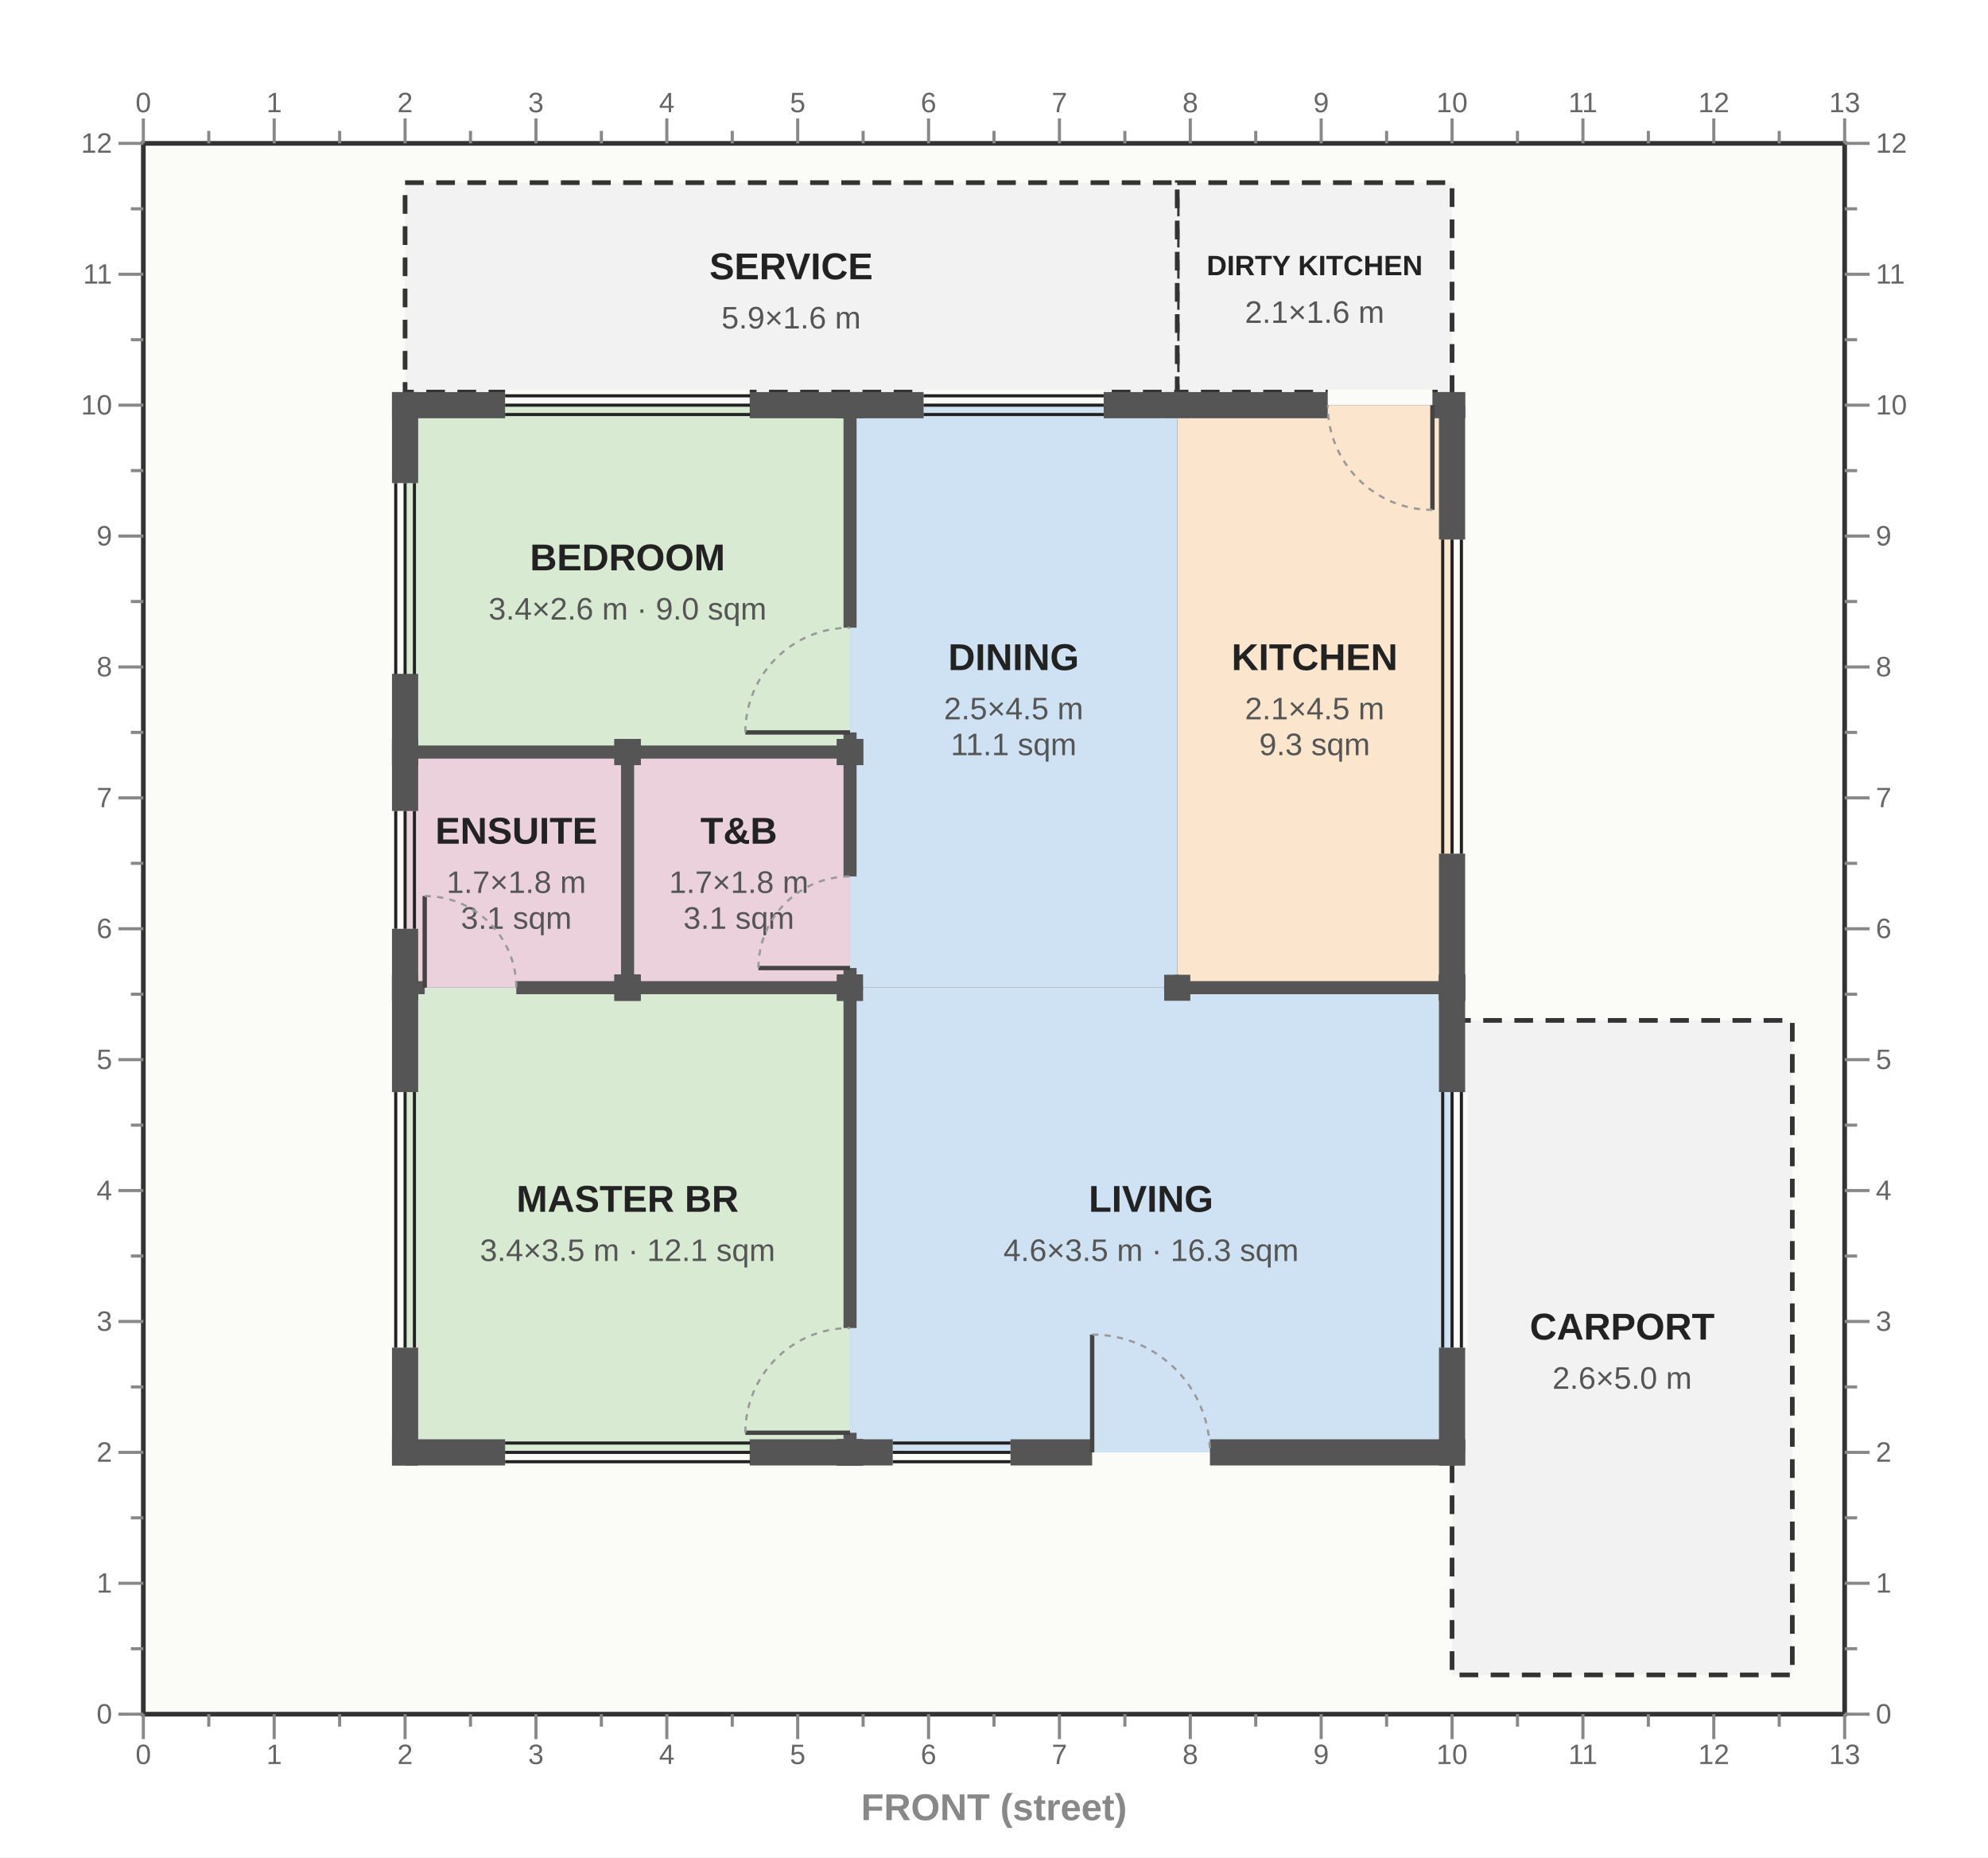
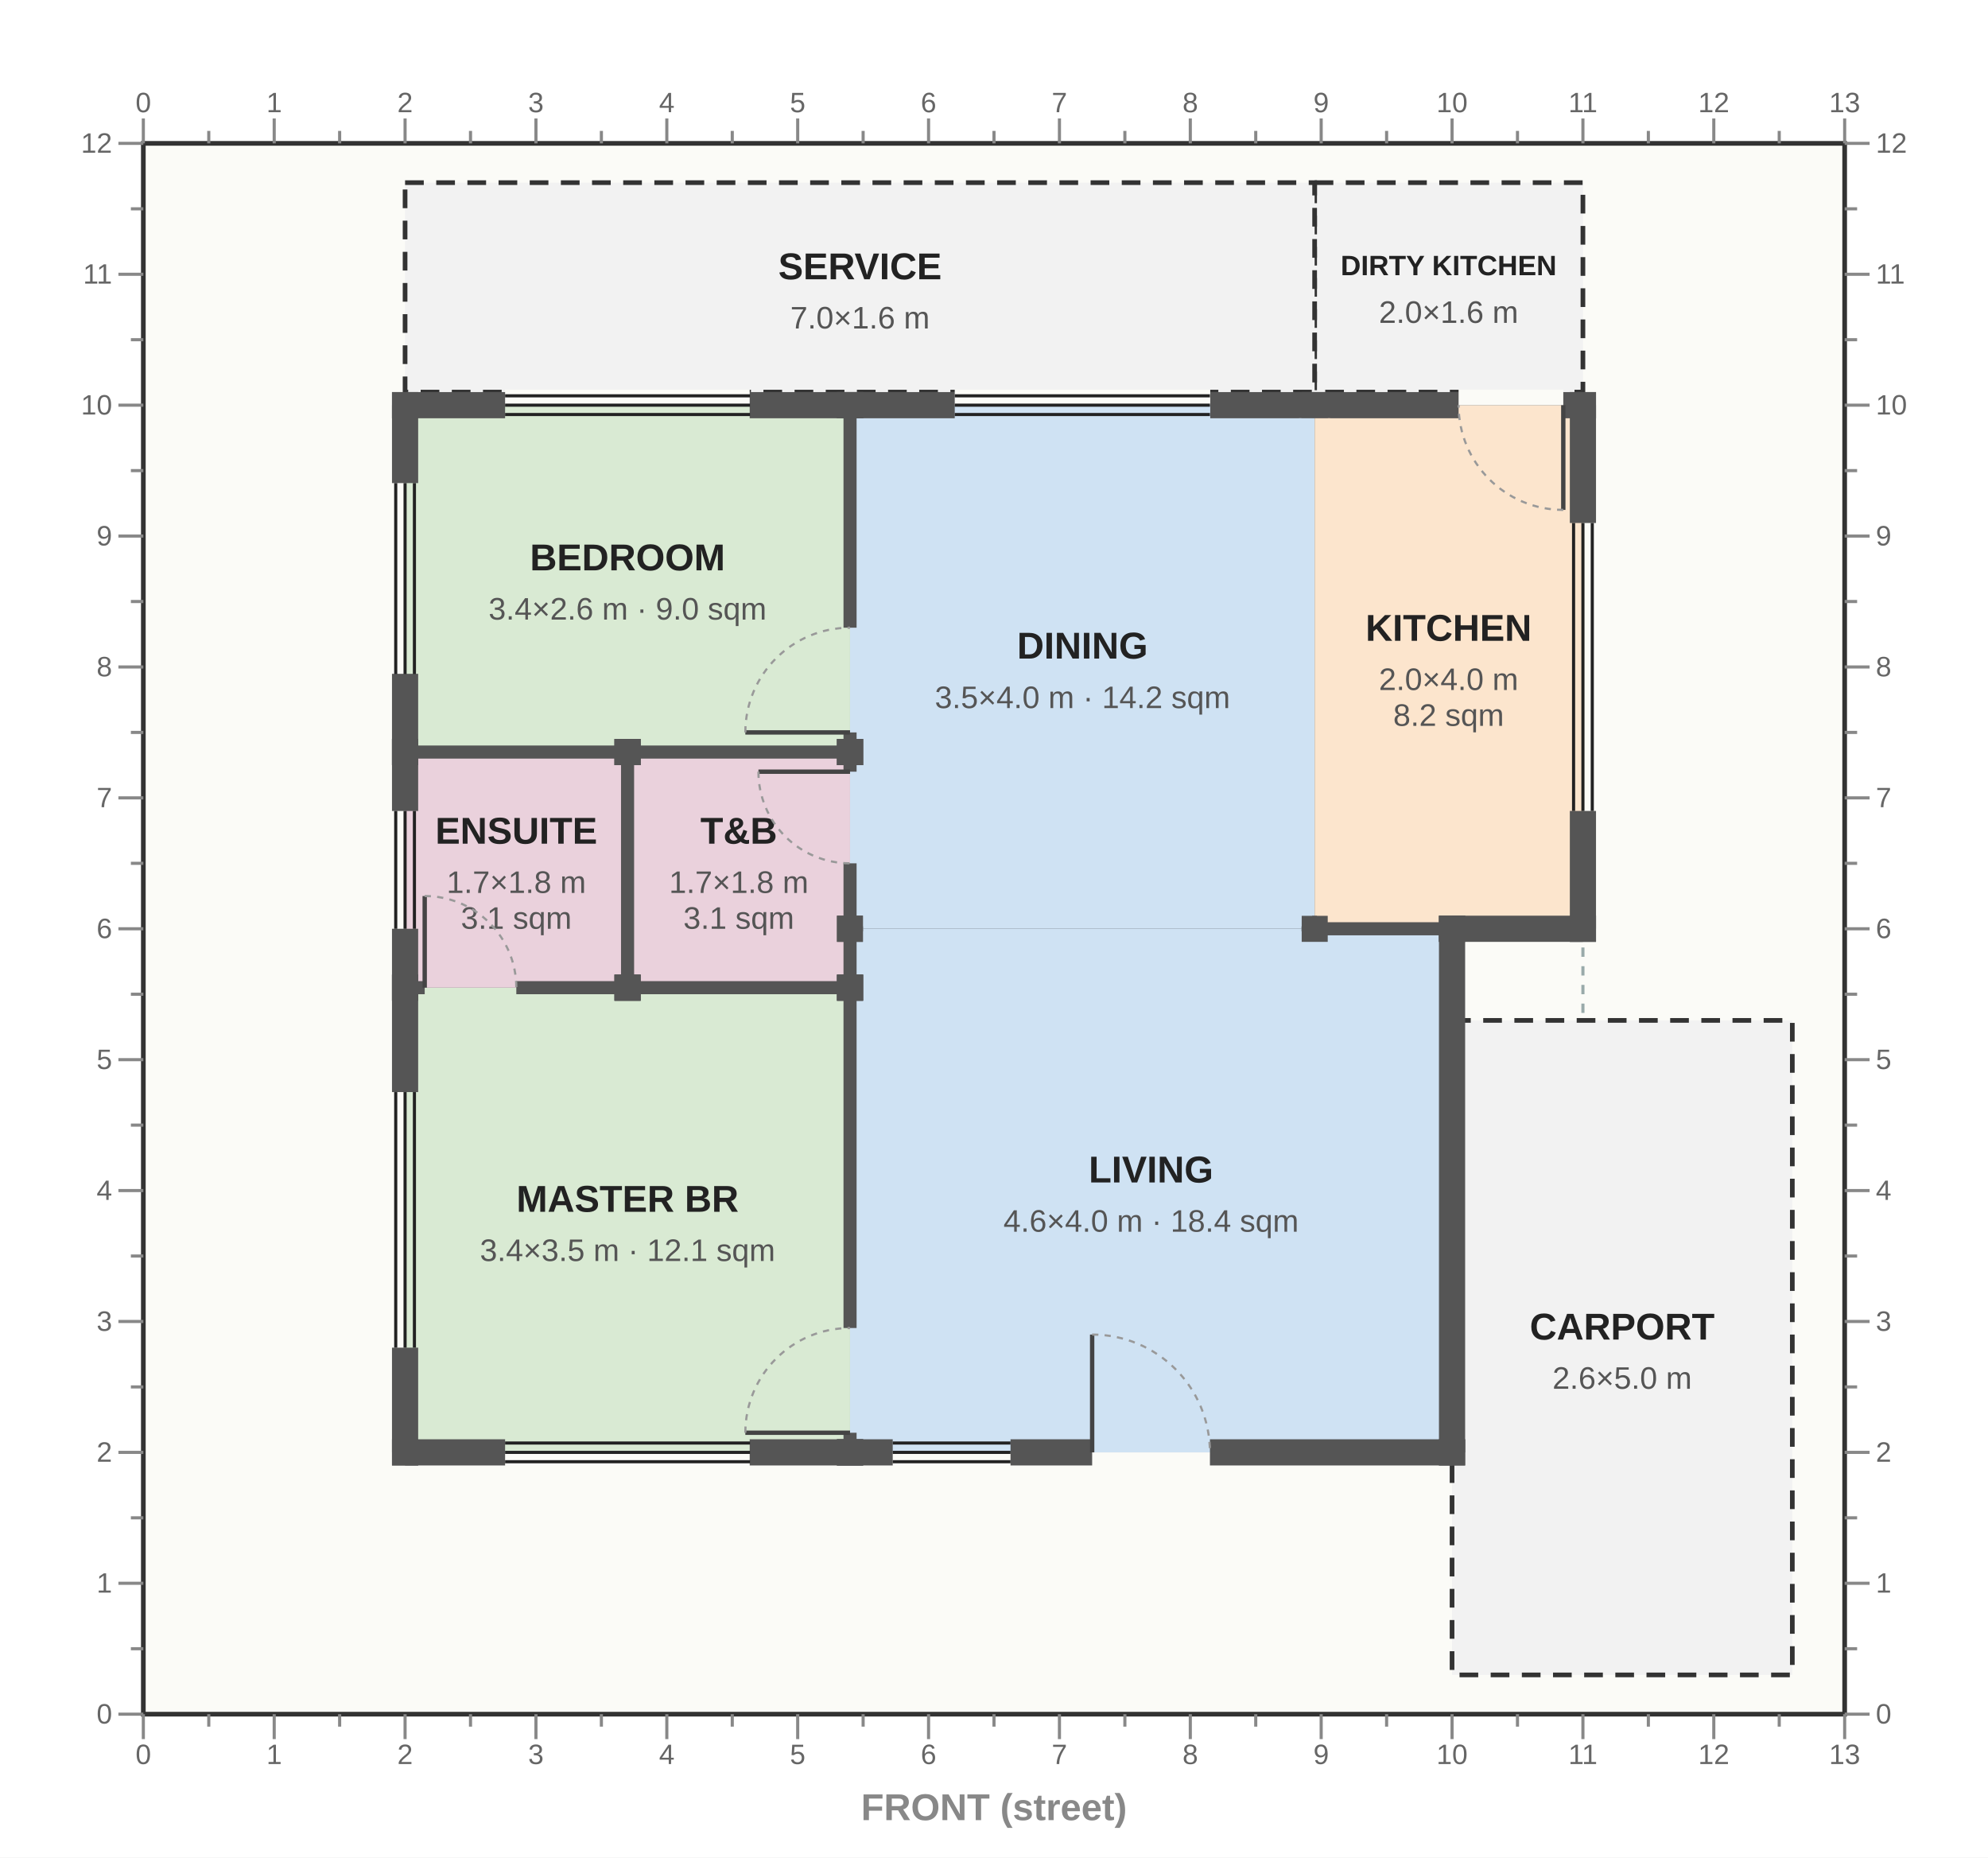
<svg xmlns="http://www.w3.org/2000/svg" width="638" height="596" viewBox="0 0 638 596">
  <rect x="0" y="0" width="638" height="596" fill="white" />
  <rect x="46.0" y="46.0" width="546.0" height="504.0" fill="#fbfbf7" stroke="#333" stroke-width="1.5" />
  <line x1="46.0" y1="46.0" x2="46.0" y2="38.0" stroke="#888" stroke-width="1" />
  <line x1="46.0" y1="550.0" x2="46.0" y2="558.0" stroke="#888" stroke-width="1" />
  <text x="46.0" y="36.0" text-anchor="middle" font-family="Arial" font-size="9" fill="#666">0</text>
  <text x="46.0" y="566.0" text-anchor="middle" font-family="Arial" font-size="9" fill="#666">0</text>
  <line x1="67.0" y1="46.0" x2="67.0" y2="42.0" stroke="#888" stroke-width="1" />
  <line x1="67.0" y1="550.0" x2="67.0" y2="554.0" stroke="#888" stroke-width="1" />
  <line x1="88.0" y1="46.0" x2="88.0" y2="38.0" stroke="#888" stroke-width="1" />
  <line x1="88.0" y1="550.0" x2="88.0" y2="558.0" stroke="#888" stroke-width="1" />
  <text x="88.0" y="36.0" text-anchor="middle" font-family="Arial" font-size="9" fill="#666">1</text>
  <text x="88.0" y="566.0" text-anchor="middle" font-family="Arial" font-size="9" fill="#666">1</text>
  <line x1="109.0" y1="46.0" x2="109.0" y2="42.0" stroke="#888" stroke-width="1" />
  <line x1="109.0" y1="550.0" x2="109.0" y2="554.0" stroke="#888" stroke-width="1" />
  <line x1="130.0" y1="46.0" x2="130.0" y2="38.0" stroke="#888" stroke-width="1" />
  <line x1="130.0" y1="550.0" x2="130.0" y2="558.0" stroke="#888" stroke-width="1" />
  <text x="130.0" y="36.0" text-anchor="middle" font-family="Arial" font-size="9" fill="#666">2</text>
  <text x="130.0" y="566.0" text-anchor="middle" font-family="Arial" font-size="9" fill="#666">2</text>
  <line x1="151.0" y1="46.0" x2="151.0" y2="42.0" stroke="#888" stroke-width="1" />
  <line x1="151.0" y1="550.0" x2="151.0" y2="554.0" stroke="#888" stroke-width="1" />
  <line x1="172.0" y1="46.0" x2="172.0" y2="38.0" stroke="#888" stroke-width="1" />
  <line x1="172.0" y1="550.0" x2="172.0" y2="558.0" stroke="#888" stroke-width="1" />
  <text x="172.0" y="36.0" text-anchor="middle" font-family="Arial" font-size="9" fill="#666">3</text>
  <text x="172.0" y="566.0" text-anchor="middle" font-family="Arial" font-size="9" fill="#666">3</text>
  <line x1="193.0" y1="46.0" x2="193.0" y2="42.0" stroke="#888" stroke-width="1" />
  <line x1="193.0" y1="550.0" x2="193.0" y2="554.0" stroke="#888" stroke-width="1" />
  <line x1="214.0" y1="46.0" x2="214.0" y2="38.0" stroke="#888" stroke-width="1" />
  <line x1="214.0" y1="550.0" x2="214.0" y2="558.0" stroke="#888" stroke-width="1" />
  <text x="214.0" y="36.0" text-anchor="middle" font-family="Arial" font-size="9" fill="#666">4</text>
  <text x="214.0" y="566.0" text-anchor="middle" font-family="Arial" font-size="9" fill="#666">4</text>
  <line x1="235.0" y1="46.0" x2="235.0" y2="42.0" stroke="#888" stroke-width="1" />
  <line x1="235.0" y1="550.0" x2="235.0" y2="554.0" stroke="#888" stroke-width="1" />
  <line x1="256.0" y1="46.0" x2="256.0" y2="38.0" stroke="#888" stroke-width="1" />
  <line x1="256.0" y1="550.0" x2="256.0" y2="558.0" stroke="#888" stroke-width="1" />
  <text x="256.0" y="36.0" text-anchor="middle" font-family="Arial" font-size="9" fill="#666">5</text>
  <text x="256.0" y="566.0" text-anchor="middle" font-family="Arial" font-size="9" fill="#666">5</text>
  <line x1="277.0" y1="46.0" x2="277.0" y2="42.0" stroke="#888" stroke-width="1" />
  <line x1="277.0" y1="550.0" x2="277.0" y2="554.0" stroke="#888" stroke-width="1" />
  <line x1="298.0" y1="46.0" x2="298.0" y2="38.0" stroke="#888" stroke-width="1" />
  <line x1="298.0" y1="550.0" x2="298.0" y2="558.0" stroke="#888" stroke-width="1" />
  <text x="298.0" y="36.0" text-anchor="middle" font-family="Arial" font-size="9" fill="#666">6</text>
  <text x="298.0" y="566.0" text-anchor="middle" font-family="Arial" font-size="9" fill="#666">6</text>
  <line x1="319.0" y1="46.0" x2="319.0" y2="42.0" stroke="#888" stroke-width="1" />
  <line x1="319.0" y1="550.0" x2="319.0" y2="554.0" stroke="#888" stroke-width="1" />
  <line x1="340.0" y1="46.0" x2="340.0" y2="38.0" stroke="#888" stroke-width="1" />
  <line x1="340.0" y1="550.0" x2="340.0" y2="558.0" stroke="#888" stroke-width="1" />
  <text x="340.0" y="36.0" text-anchor="middle" font-family="Arial" font-size="9" fill="#666">7</text>
  <text x="340.0" y="566.0" text-anchor="middle" font-family="Arial" font-size="9" fill="#666">7</text>
  <line x1="361.0" y1="46.0" x2="361.0" y2="42.0" stroke="#888" stroke-width="1" />
  <line x1="361.0" y1="550.0" x2="361.0" y2="554.0" stroke="#888" stroke-width="1" />
  <line x1="382.0" y1="46.0" x2="382.0" y2="38.0" stroke="#888" stroke-width="1" />
  <line x1="382.0" y1="550.0" x2="382.0" y2="558.0" stroke="#888" stroke-width="1" />
  <text x="382.0" y="36.0" text-anchor="middle" font-family="Arial" font-size="9" fill="#666">8</text>
  <text x="382.0" y="566.0" text-anchor="middle" font-family="Arial" font-size="9" fill="#666">8</text>
  <line x1="403.0" y1="46.0" x2="403.0" y2="42.0" stroke="#888" stroke-width="1" />
  <line x1="403.0" y1="550.0" x2="403.0" y2="554.0" stroke="#888" stroke-width="1" />
  <line x1="424.0" y1="46.0" x2="424.0" y2="38.0" stroke="#888" stroke-width="1" />
  <line x1="424.0" y1="550.0" x2="424.0" y2="558.0" stroke="#888" stroke-width="1" />
  <text x="424.0" y="36.0" text-anchor="middle" font-family="Arial" font-size="9" fill="#666">9</text>
  <text x="424.0" y="566.0" text-anchor="middle" font-family="Arial" font-size="9" fill="#666">9</text>
  <line x1="445.0" y1="46.0" x2="445.0" y2="42.0" stroke="#888" stroke-width="1" />
  <line x1="445.0" y1="550.0" x2="445.0" y2="554.0" stroke="#888" stroke-width="1" />
  <line x1="466.0" y1="46.0" x2="466.0" y2="38.0" stroke="#888" stroke-width="1" />
  <line x1="466.0" y1="550.0" x2="466.0" y2="558.0" stroke="#888" stroke-width="1" />
  <text x="466.0" y="36.0" text-anchor="middle" font-family="Arial" font-size="9" fill="#666">10</text>
  <text x="466.0" y="566.0" text-anchor="middle" font-family="Arial" font-size="9" fill="#666">10</text>
  <line x1="487.0" y1="46.0" x2="487.0" y2="42.0" stroke="#888" stroke-width="1" />
  <line x1="487.0" y1="550.0" x2="487.0" y2="554.0" stroke="#888" stroke-width="1" />
  <line x1="508.0" y1="46.0" x2="508.0" y2="38.0" stroke="#888" stroke-width="1" />
  <line x1="508.0" y1="550.0" x2="508.0" y2="558.0" stroke="#888" stroke-width="1" />
  <text x="508.0" y="36.0" text-anchor="middle" font-family="Arial" font-size="9" fill="#666">11</text>
  <text x="508.0" y="566.0" text-anchor="middle" font-family="Arial" font-size="9" fill="#666">11</text>
  <line x1="529.0" y1="46.0" x2="529.0" y2="42.0" stroke="#888" stroke-width="1" />
  <line x1="529.0" y1="550.0" x2="529.0" y2="554.0" stroke="#888" stroke-width="1" />
  <line x1="550.0" y1="46.0" x2="550.0" y2="38.0" stroke="#888" stroke-width="1" />
  <line x1="550.0" y1="550.0" x2="550.0" y2="558.0" stroke="#888" stroke-width="1" />
  <text x="550.0" y="36.0" text-anchor="middle" font-family="Arial" font-size="9" fill="#666">12</text>
  <text x="550.0" y="566.0" text-anchor="middle" font-family="Arial" font-size="9" fill="#666">12</text>
  <line x1="571.0" y1="46.0" x2="571.0" y2="42.0" stroke="#888" stroke-width="1" />
  <line x1="571.0" y1="550.0" x2="571.0" y2="554.0" stroke="#888" stroke-width="1" />
  <line x1="592.0" y1="46.0" x2="592.0" y2="38.0" stroke="#888" stroke-width="1" />
  <line x1="592.0" y1="550.0" x2="592.0" y2="558.0" stroke="#888" stroke-width="1" />
  <text x="592.0" y="36.0" text-anchor="middle" font-family="Arial" font-size="9" fill="#666">13</text>
  <text x="592.0" y="566.0" text-anchor="middle" font-family="Arial" font-size="9" fill="#666">13</text>
  <line x1="46.0" y1="550.0" x2="38.0" y2="550.0" stroke="#888" stroke-width="1" />
  <line x1="592.0" y1="550.0" x2="600.0" y2="550.0" stroke="#888" stroke-width="1" />
  <text x="36.0" y="553.0" text-anchor="end" font-family="Arial" font-size="9" fill="#666">0</text>
  <text x="602.0" y="553.0" text-anchor="start" font-family="Arial" font-size="9" fill="#666">0</text>
  <line x1="46.0" y1="529.0" x2="42.0" y2="529.0" stroke="#888" stroke-width="1" />
  <line x1="592.0" y1="529.0" x2="596.0" y2="529.0" stroke="#888" stroke-width="1" />
  <line x1="46.0" y1="508.0" x2="38.0" y2="508.0" stroke="#888" stroke-width="1" />
  <line x1="592.0" y1="508.0" x2="600.0" y2="508.0" stroke="#888" stroke-width="1" />
  <text x="36.0" y="511.0" text-anchor="end" font-family="Arial" font-size="9" fill="#666">1</text>
  <text x="602.0" y="511.0" text-anchor="start" font-family="Arial" font-size="9" fill="#666">1</text>
  <line x1="46.0" y1="487.0" x2="42.0" y2="487.0" stroke="#888" stroke-width="1" />
  <line x1="592.0" y1="487.0" x2="596.0" y2="487.0" stroke="#888" stroke-width="1" />
  <line x1="46.0" y1="466.0" x2="38.0" y2="466.0" stroke="#888" stroke-width="1" />
  <line x1="592.0" y1="466.0" x2="600.0" y2="466.0" stroke="#888" stroke-width="1" />
  <text x="36.0" y="469.0" text-anchor="end" font-family="Arial" font-size="9" fill="#666">2</text>
  <text x="602.0" y="469.0" text-anchor="start" font-family="Arial" font-size="9" fill="#666">2</text>
  <line x1="46.0" y1="445.0" x2="42.0" y2="445.0" stroke="#888" stroke-width="1" />
  <line x1="592.0" y1="445.0" x2="596.0" y2="445.0" stroke="#888" stroke-width="1" />
  <line x1="46.0" y1="424.0" x2="38.0" y2="424.0" stroke="#888" stroke-width="1" />
  <line x1="592.0" y1="424.0" x2="600.0" y2="424.0" stroke="#888" stroke-width="1" />
  <text x="36.0" y="427.0" text-anchor="end" font-family="Arial" font-size="9" fill="#666">3</text>
  <text x="602.0" y="427.0" text-anchor="start" font-family="Arial" font-size="9" fill="#666">3</text>
  <line x1="46.0" y1="403.0" x2="42.0" y2="403.0" stroke="#888" stroke-width="1" />
  <line x1="592.0" y1="403.0" x2="596.0" y2="403.0" stroke="#888" stroke-width="1" />
  <line x1="46.0" y1="382.0" x2="38.0" y2="382.0" stroke="#888" stroke-width="1" />
  <line x1="592.0" y1="382.0" x2="600.0" y2="382.0" stroke="#888" stroke-width="1" />
  <text x="36.0" y="385.0" text-anchor="end" font-family="Arial" font-size="9" fill="#666">4</text>
  <text x="602.0" y="385.0" text-anchor="start" font-family="Arial" font-size="9" fill="#666">4</text>
  <line x1="46.0" y1="361.0" x2="42.0" y2="361.0" stroke="#888" stroke-width="1" />
  <line x1="592.0" y1="361.0" x2="596.0" y2="361.0" stroke="#888" stroke-width="1" />
  <line x1="46.0" y1="340.0" x2="38.0" y2="340.0" stroke="#888" stroke-width="1" />
  <line x1="592.0" y1="340.0" x2="600.0" y2="340.0" stroke="#888" stroke-width="1" />
  <text x="36.0" y="343.0" text-anchor="end" font-family="Arial" font-size="9" fill="#666">5</text>
  <text x="602.0" y="343.0" text-anchor="start" font-family="Arial" font-size="9" fill="#666">5</text>
  <line x1="46.0" y1="319.0" x2="42.0" y2="319.0" stroke="#888" stroke-width="1" />
  <line x1="592.0" y1="319.0" x2="596.0" y2="319.0" stroke="#888" stroke-width="1" />
  <line x1="46.0" y1="298.0" x2="38.0" y2="298.0" stroke="#888" stroke-width="1" />
  <line x1="592.0" y1="298.0" x2="600.0" y2="298.0" stroke="#888" stroke-width="1" />
  <text x="36.0" y="301.0" text-anchor="end" font-family="Arial" font-size="9" fill="#666">6</text>
  <text x="602.0" y="301.0" text-anchor="start" font-family="Arial" font-size="9" fill="#666">6</text>
  <line x1="46.0" y1="277.0" x2="42.0" y2="277.0" stroke="#888" stroke-width="1" />
  <line x1="592.0" y1="277.0" x2="596.0" y2="277.0" stroke="#888" stroke-width="1" />
  <line x1="46.0" y1="256.0" x2="38.0" y2="256.0" stroke="#888" stroke-width="1" />
  <line x1="592.0" y1="256.0" x2="600.0" y2="256.0" stroke="#888" stroke-width="1" />
  <text x="36.0" y="259.0" text-anchor="end" font-family="Arial" font-size="9" fill="#666">7</text>
  <text x="602.0" y="259.0" text-anchor="start" font-family="Arial" font-size="9" fill="#666">7</text>
  <line x1="46.0" y1="235.0" x2="42.0" y2="235.0" stroke="#888" stroke-width="1" />
  <line x1="592.0" y1="235.0" x2="596.0" y2="235.0" stroke="#888" stroke-width="1" />
  <line x1="46.0" y1="214.0" x2="38.0" y2="214.0" stroke="#888" stroke-width="1" />
  <line x1="592.0" y1="214.0" x2="600.0" y2="214.0" stroke="#888" stroke-width="1" />
  <text x="36.0" y="217.0" text-anchor="end" font-family="Arial" font-size="9" fill="#666">8</text>
  <text x="602.0" y="217.0" text-anchor="start" font-family="Arial" font-size="9" fill="#666">8</text>
  <line x1="46.0" y1="193.0" x2="42.0" y2="193.0" stroke="#888" stroke-width="1" />
  <line x1="592.0" y1="193.0" x2="596.0" y2="193.0" stroke="#888" stroke-width="1" />
  <line x1="46.0" y1="172.0" x2="38.0" y2="172.0" stroke="#888" stroke-width="1" />
  <line x1="592.0" y1="172.0" x2="600.0" y2="172.0" stroke="#888" stroke-width="1" />
  <text x="36.0" y="175.0" text-anchor="end" font-family="Arial" font-size="9" fill="#666">9</text>
  <text x="602.0" y="175.0" text-anchor="start" font-family="Arial" font-size="9" fill="#666">9</text>
  <line x1="46.0" y1="151.0" x2="42.0" y2="151.0" stroke="#888" stroke-width="1" />
  <line x1="592.0" y1="151.0" x2="596.0" y2="151.0" stroke="#888" stroke-width="1" />
  <line x1="46.0" y1="130.0" x2="38.0" y2="130.0" stroke="#888" stroke-width="1" />
  <line x1="592.0" y1="130.0" x2="600.0" y2="130.0" stroke="#888" stroke-width="1" />
  <text x="36.0" y="133.0" text-anchor="end" font-family="Arial" font-size="9" fill="#666">10</text>
  <text x="602.0" y="133.0" text-anchor="start" font-family="Arial" font-size="9" fill="#666">10</text>
  <line x1="46.0" y1="109.0" x2="42.0" y2="109.0" stroke="#888" stroke-width="1" />
  <line x1="592.0" y1="109.0" x2="596.0" y2="109.0" stroke="#888" stroke-width="1" />
  <line x1="46.0" y1="88.0" x2="38.0" y2="88.0" stroke="#888" stroke-width="1" />
  <line x1="592.0" y1="88.0" x2="600.0" y2="88.0" stroke="#888" stroke-width="1" />
  <text x="36.0" y="91.0" text-anchor="end" font-family="Arial" font-size="9" fill="#666">11</text>
  <text x="602.0" y="91.0" text-anchor="start" font-family="Arial" font-size="9" fill="#666">11</text>
  <line x1="46.0" y1="67.0" x2="42.0" y2="67.0" stroke="#888" stroke-width="1" />
  <line x1="592.0" y1="67.0" x2="596.0" y2="67.0" stroke="#888" stroke-width="1" />
  <line x1="46.0" y1="46.0" x2="38.0" y2="46.0" stroke="#888" stroke-width="1" />
  <line x1="592.0" y1="46.0" x2="600.0" y2="46.0" stroke="#888" stroke-width="1" />
  <text x="36.0" y="49.0" text-anchor="end" font-family="Arial" font-size="9" fill="#666">12</text>
  <text x="602.0" y="49.0" text-anchor="start" font-family="Arial" font-size="9" fill="#666">12</text>
-   <rect x="130.0" y="130.0" width="336.0" height="336.0" fill="none" stroke="#9aa" stroke-width="1" stroke-dasharray="3 3" />
+   <rect x="130.0" y="130.0" width="378.0" height="336.0" fill="none" stroke="#9aa" stroke-width="1" stroke-dasharray="3 3" />
  <rect x="466.0" y="327.4" width="109.2" height="210.0" fill="#f2f2f2" stroke="#333" stroke-width="1.5" stroke-dasharray="6 4" />
  <text x="520.6" y="429.8" text-anchor="middle" font-family="Arial" font-size="12" font-weight="bold" fill="#222">CARPORT</text>
  <text x="520.6" y="445.6" text-anchor="middle" font-family="Arial" font-size="10" fill="#555">2.6×5.0 m</text>
-   <rect x="377.8" y="58.6" width="88.2" height="67.2" fill="#f2f2f2" stroke="#333" stroke-width="1.5" stroke-dasharray="6 4" />
-   <text x="421.9" y="88.3" text-anchor="middle" font-family="Arial" font-size="9" font-weight="bold" fill="#222">DIRTY KITCHEN</text>
-   <text x="421.9" y="103.6" text-anchor="middle" font-family="Arial" font-size="10" fill="#555">2.1×1.6 m</text>
-   <rect x="130.0" y="58.6" width="247.8" height="67.2" fill="#f2f2f2" stroke="#333" stroke-width="1.5" stroke-dasharray="6 4" />
-   <text x="253.9" y="89.6" text-anchor="middle" font-family="Arial" font-size="12" font-weight="bold" fill="#222">SERVICE</text>
-   <text x="253.9" y="105.4" text-anchor="middle" font-family="Arial" font-size="10" fill="#555">5.9×1.6 m</text>
+   <rect x="421.9" y="58.6" width="86.1" height="67.2" fill="#f2f2f2" stroke="#333" stroke-width="1.5" stroke-dasharray="6 4" />
+   <text x="464.9" y="88.3" text-anchor="middle" font-family="Arial" font-size="9" font-weight="bold" fill="#222">DIRTY KITCHEN</text>
+   <text x="464.9" y="103.6" text-anchor="middle" font-family="Arial" font-size="10" fill="#555">2.0×1.6 m</text>
+   <rect x="130.0" y="58.6" width="291.9" height="67.2" fill="#f2f2f2" stroke="#333" stroke-width="1.5" stroke-dasharray="6 4" />
+   <text x="276.0" y="89.6" text-anchor="middle" font-family="Arial" font-size="12" font-weight="bold" fill="#222">SERVICE</text>
+   <text x="276.0" y="105.4" text-anchor="middle" font-family="Arial" font-size="10" fill="#555">7.0×1.6 m</text>
  <rect x="130.0" y="316.9" width="142.8" height="149.1" fill="#d9ead3" stroke="#333" stroke-width="1.5" />
  <text x="201.4" y="388.8" text-anchor="middle" font-family="Arial" font-size="12" font-weight="bold" fill="#222">MASTER BR</text>
  <text x="201.4" y="404.6" text-anchor="middle" font-family="Arial" font-size="10" fill="#555">3.4×3.5 m · 12.1 sqm</text>
  <rect x="130.0" y="241.3" width="71.4" height="75.6" fill="#ead1dc" stroke="#333" stroke-width="1.5" />
  <text x="165.7" y="270.7" text-anchor="middle" font-family="Arial" font-size="12" font-weight="bold" fill="#222">ENSUITE</text>
  <text x="165.7" y="286.5" text-anchor="middle" font-family="Arial" font-size="10" fill="#555">1.7×1.8 m</text>
  <text x="165.7" y="298.0" text-anchor="middle" font-family="Arial" font-size="10" fill="#555">3.1 sqm</text>
  <rect x="130.0" y="130.0" width="142.8" height="111.3" fill="#d9ead3" stroke="#333" stroke-width="1.5" />
  <text x="201.4" y="183.0" text-anchor="middle" font-family="Arial" font-size="12" font-weight="bold" fill="#222">BEDROOM</text>
  <text x="201.4" y="198.8" text-anchor="middle" font-family="Arial" font-size="10" fill="#555">3.4×2.6 m · 9.0 sqm</text>
  <rect x="201.4" y="241.3" width="71.4" height="75.6" fill="#ead1dc" stroke="#333" stroke-width="1.5" />
  <text x="237.1" y="270.7" text-anchor="middle" font-family="Arial" font-size="12" font-weight="bold" fill="#222">T&amp;B</text>
  <text x="237.1" y="286.5" text-anchor="middle" font-family="Arial" font-size="10" fill="#555">1.7×1.8 m</text>
  <text x="237.1" y="298.0" text-anchor="middle" font-family="Arial" font-size="10" fill="#555">3.1 sqm</text>
-   <rect x="272.8" y="316.9" width="193.2" height="149.1" fill="#cfe2f3" stroke="#333" stroke-width="1.5" />
-   <text x="369.4" y="388.8" text-anchor="middle" font-family="Arial" font-size="12" font-weight="bold" fill="#222">LIVING</text>
-   <text x="369.4" y="404.6" text-anchor="middle" font-family="Arial" font-size="10" fill="#555">4.6×3.5 m · 16.3 sqm</text>
-   <rect x="272.8" y="130.0" width="105.0" height="186.9" fill="#cfe2f3" stroke="#333" stroke-width="1.5" />
-   <text x="325.3" y="215.0" text-anchor="middle" font-family="Arial" font-size="12" font-weight="bold" fill="#222">DINING</text>
-   <text x="325.3" y="230.8" text-anchor="middle" font-family="Arial" font-size="10" fill="#555">2.5×4.5 m</text>
-   <text x="325.3" y="242.3" text-anchor="middle" font-family="Arial" font-size="10" fill="#555">11.1 sqm</text>
-   <rect x="377.8" y="130.0" width="88.2" height="186.9" fill="#fce5cd" stroke="#333" stroke-width="1.5" />
-   <text x="421.9" y="215.0" text-anchor="middle" font-family="Arial" font-size="12" font-weight="bold" fill="#222">KITCHEN</text>
-   <text x="421.9" y="230.8" text-anchor="middle" font-family="Arial" font-size="10" fill="#555">2.1×4.5 m</text>
-   <text x="421.9" y="242.3" text-anchor="middle" font-family="Arial" font-size="10" fill="#555">9.3 sqm</text>
+   <rect x="272.8" y="298.0" width="193.2" height="168.0" fill="#cfe2f3" stroke="#333" stroke-width="1.5" />
+   <text x="369.4" y="379.4" text-anchor="middle" font-family="Arial" font-size="12" font-weight="bold" fill="#222">LIVING</text>
+   <text x="369.4" y="395.2" text-anchor="middle" font-family="Arial" font-size="10" fill="#555">4.6×4.0 m · 18.4 sqm</text>
+   <rect x="272.8" y="130.0" width="149.1" height="168.0" fill="#cfe2f3" stroke="#333" stroke-width="1.5" />
+   <text x="347.4" y="211.3" text-anchor="middle" font-family="Arial" font-size="12" font-weight="bold" fill="#222">DINING</text>
+   <text x="347.4" y="227.2" text-anchor="middle" font-family="Arial" font-size="10" fill="#555">3.5×4.0 m · 14.2 sqm</text>
+   <rect x="421.9" y="130.0" width="86.1" height="168.0" fill="#fce5cd" stroke="#333" stroke-width="1.5" />
+   <text x="464.9" y="205.6" text-anchor="middle" font-family="Arial" font-size="12" font-weight="bold" fill="#222">KITCHEN</text>
+   <text x="464.9" y="221.4" text-anchor="middle" font-family="Arial" font-size="10" fill="#555">2.0×4.0 m</text>
+   <text x="464.9" y="232.9" text-anchor="middle" font-family="Arial" font-size="10" fill="#555">8.2 sqm</text>
  <text x="319.0" y="584.0" text-anchor="middle" font-family="Arial" font-size="12" font-weight="bold" fill="#888">FRONT (street)</text>
  <rect x="130.00" y="314.80" width="71.40" height="4.20" fill="#555" stroke="none" />
  <rect x="201.40" y="314.80" width="71.40" height="4.20" fill="#555" stroke="none" />
  <rect x="270.70" y="316.90" width="4.20" height="149.10" fill="#555" stroke="none" />
  <rect x="130.00" y="239.20" width="71.40" height="4.20" fill="#555" stroke="none" />
  <rect x="199.30" y="241.30" width="4.20" height="75.60" fill="#555" stroke="none" />
  <rect x="201.40" y="239.20" width="71.40" height="4.20" fill="#555" stroke="none" />
  <rect x="270.70" y="130.00" width="4.20" height="111.30" fill="#555" stroke="none" />
-   <rect x="270.70" y="241.30" width="4.20" height="75.60" fill="#555" stroke="none" />
-   <rect x="377.80" y="314.80" width="88.20" height="4.20" fill="#555" stroke="none" />
+   <rect x="270.70" y="298.00" width="4.20" height="18.90" fill="#555" stroke="none" />
+   <rect x="270.70" y="241.30" width="4.20" height="56.70" fill="#555" stroke="none" />
+   <rect x="421.90" y="295.90" width="44.10" height="4.20" fill="#555" stroke="none" />
+   <rect x="461.80" y="298.00" width="8.40" height="168.00" fill="#555" stroke="none" />
+   <rect x="466.00" y="293.80" width="42.00" height="8.40" fill="#555" stroke="none" />
  <rect x="130.00" y="461.80" width="142.80" height="8.40" fill="#555" stroke="none" />
  <rect x="125.80" y="316.90" width="8.40" height="149.10" fill="#555" stroke="none" />
  <rect x="125.80" y="241.30" width="8.40" height="75.60" fill="#555" stroke="none" />
  <rect x="130.00" y="125.80" width="142.80" height="8.40" fill="#555" stroke="none" />
  <rect x="125.80" y="130.00" width="8.40" height="111.30" fill="#555" stroke="none" />
  <rect x="272.80" y="461.80" width="193.20" height="8.40" fill="#555" stroke="none" />
-   <rect x="461.80" y="316.90" width="8.40" height="149.10" fill="#555" stroke="none" />
-   <rect x="272.80" y="125.80" width="105.00" height="8.40" fill="#555" stroke="none" />
-   <rect x="377.80" y="125.80" width="88.20" height="8.40" fill="#555" stroke="none" />
-   <rect x="461.80" y="130.00" width="8.40" height="186.90" fill="#555" stroke="none" />
+   <rect x="272.80" y="125.80" width="149.10" height="8.40" fill="#555" stroke="none" />
+   <rect x="421.90" y="125.80" width="86.10" height="8.40" fill="#555" stroke="none" />
+   <rect x="503.80" y="130.00" width="8.40" height="168.00" fill="#555" stroke="none" />
  <rect x="125.80" y="312.70" width="8.40" height="8.40" fill="#555" stroke="none" />
  <rect x="197.20" y="312.70" width="8.40" height="8.40" fill="#555" stroke="none" />
  <rect x="197.20" y="312.70" width="8.40" height="8.40" fill="#555" stroke="none" />
  <rect x="268.60" y="312.70" width="8.40" height="8.40" fill="#555" stroke="none" />
  <rect x="268.60" y="461.80" width="8.40" height="8.40" fill="#555" stroke="none" />
  <rect x="268.60" y="312.70" width="8.40" height="8.40" fill="#555" stroke="none" />
  <rect x="125.80" y="237.10" width="8.40" height="8.40" fill="#555" stroke="none" />
  <rect x="197.20" y="237.10" width="8.40" height="8.40" fill="#555" stroke="none" />
  <rect x="197.20" y="312.70" width="8.40" height="8.40" fill="#555" stroke="none" />
  <rect x="197.20" y="237.10" width="8.40" height="8.40" fill="#555" stroke="none" />
  <rect x="197.20" y="237.10" width="8.40" height="8.40" fill="#555" stroke="none" />
  <rect x="268.60" y="237.10" width="8.40" height="8.40" fill="#555" stroke="none" />
  <rect x="268.60" y="237.10" width="8.40" height="8.40" fill="#555" stroke="none" />
  <rect x="268.60" y="125.80" width="8.40" height="8.40" fill="#555" stroke="none" />
  <rect x="268.60" y="312.70" width="8.40" height="8.40" fill="#555" stroke="none" />
+   <rect x="268.60" y="293.80" width="8.40" height="8.40" fill="#555" stroke="none" />
+   <rect x="268.60" y="293.80" width="8.40" height="8.40" fill="#555" stroke="none" />
  <rect x="268.60" y="237.10" width="8.40" height="8.40" fill="#555" stroke="none" />
-   <rect x="373.60" y="312.70" width="8.40" height="8.40" fill="#555" stroke="none" />
-   <rect x="461.80" y="312.70" width="8.40" height="8.40" fill="#555" stroke="none" />
+   <rect x="417.70" y="293.80" width="8.40" height="8.40" fill="#555" stroke="none" />
+   <rect x="461.80" y="293.80" width="8.40" height="8.40" fill="#555" stroke="none" />
+   <rect x="461.80" y="461.80" width="8.40" height="8.40" fill="#555" stroke="none" />
+   <rect x="461.80" y="293.80" width="8.40" height="8.40" fill="#555" stroke="none" />
+   <rect x="461.80" y="293.80" width="8.40" height="8.40" fill="#555" stroke="none" />
+   <rect x="503.80" y="293.80" width="8.40" height="8.40" fill="#555" stroke="none" />
  <rect x="125.80" y="461.80" width="8.40" height="8.40" fill="#555" stroke="none" />
  <rect x="268.60" y="461.80" width="8.40" height="8.40" fill="#555" stroke="none" />
  <rect x="125.80" y="461.80" width="8.40" height="8.40" fill="#555" stroke="none" />
  <rect x="125.80" y="312.70" width="8.40" height="8.40" fill="#555" stroke="none" />
  <rect x="125.80" y="312.70" width="8.40" height="8.40" fill="#555" stroke="none" />
  <rect x="125.80" y="237.10" width="8.40" height="8.40" fill="#555" stroke="none" />
  <rect x="125.80" y="125.80" width="8.40" height="8.40" fill="#555" stroke="none" />
  <rect x="268.60" y="125.80" width="8.40" height="8.40" fill="#555" stroke="none" />
  <rect x="125.80" y="237.10" width="8.40" height="8.40" fill="#555" stroke="none" />
  <rect x="125.80" y="125.80" width="8.40" height="8.40" fill="#555" stroke="none" />
  <rect x="268.60" y="461.80" width="8.40" height="8.40" fill="#555" stroke="none" />
  <rect x="461.80" y="461.80" width="8.40" height="8.40" fill="#555" stroke="none" />
-   <rect x="461.80" y="461.80" width="8.40" height="8.40" fill="#555" stroke="none" />
-   <rect x="461.80" y="312.70" width="8.40" height="8.40" fill="#555" stroke="none" />
  <rect x="268.60" y="125.80" width="8.40" height="8.40" fill="#555" stroke="none" />
-   <rect x="373.60" y="125.80" width="8.40" height="8.40" fill="#555" stroke="none" />
-   <rect x="373.60" y="125.80" width="8.40" height="8.40" fill="#555" stroke="none" />
-   <rect x="461.80" y="125.80" width="8.40" height="8.40" fill="#555" stroke="none" />
-   <rect x="461.80" y="312.70" width="8.40" height="8.40" fill="#555" stroke="none" />
-   <rect x="461.80" y="125.80" width="8.40" height="8.40" fill="#555" stroke="none" />
-   <rect x="277.0" y="316.9" width="96.6" height="5.0" fill="#cfe2f3" stroke="none" />
-   <rect x="277.0" y="311.9" width="96.6" height="5.0" fill="#cfe2f3" stroke="none" />
-   <rect x="372.8" y="134.2" width="5.0" height="178.5" fill="#cfe2f3" stroke="none" />
-   <rect x="377.8" y="134.2" width="5.0" height="178.5" fill="#fce5cd" stroke="none" />
+   <rect x="417.70" y="125.80" width="8.40" height="8.40" fill="#555" stroke="none" />
+   <rect x="417.70" y="125.80" width="8.40" height="8.40" fill="#555" stroke="none" />
+   <rect x="503.80" y="125.80" width="8.40" height="8.40" fill="#555" stroke="none" />
+   <rect x="503.80" y="293.80" width="8.40" height="8.40" fill="#555" stroke="none" />
+   <rect x="503.80" y="125.80" width="8.40" height="8.40" fill="#555" stroke="none" />
+   <rect x="277.0" y="298.0" width="140.7" height="5.0" fill="#cfe2f3" stroke="none" />
+   <rect x="277.0" y="293.0" width="140.7" height="5.0" fill="#cfe2f3" stroke="none" />
+   <rect x="416.9" y="134.2" width="5.0" height="159.6" fill="#cfe2f3" stroke="none" />
+   <rect x="421.9" y="134.2" width="5.0" height="159.6" fill="#fce5cd" stroke="none" />
  <rect x="136.3" y="316.9" width="29.4" height="5.0" fill="#d9ead3" stroke="none" />
  <rect x="136.3" y="311.9" width="29.4" height="5.0" fill="#ead1dc" stroke="none" />
  <line x1="136.3" y1="316.9" x2="136.3" y2="287.5" stroke="#444" stroke-width="1.4" />
  <path d="M 136.3 287.5 A 29.4 29.4 0 0 1 165.7 316.9" fill="none" stroke="#999" stroke-width="0.7" stroke-dasharray="2 2" />
  <rect x="267.8" y="426.1" width="5.0" height="33.6" fill="#d9ead3" stroke="none" />
  <rect x="272.8" y="426.1" width="5.0" height="33.6" fill="#cfe2f3" stroke="none" />
  <line x1="272.8" y1="459.7" x2="239.2" y2="459.7" stroke="#444" stroke-width="1.4" />
  <path d="M 239.2 459.7 A 33.6 33.6 0 0 1 272.8 426.1" fill="none" stroke="#999" stroke-width="0.7" stroke-dasharray="2 2" />
  <rect x="267.8" y="201.4" width="5.0" height="33.6" fill="#d9ead3" stroke="none" />
  <rect x="272.8" y="201.4" width="5.0" height="33.6" fill="#cfe2f3" stroke="none" />
  <line x1="272.8" y1="235.0" x2="239.2" y2="235.0" stroke="#444" stroke-width="1.4" />
  <path d="M 239.2 235.0 A 33.6 33.6 0 0 1 272.8 201.4" fill="none" stroke="#999" stroke-width="0.7" stroke-dasharray="2 2" />
-   <rect x="267.8" y="281.2" width="5.0" height="29.4" fill="#ead1dc" stroke="none" />
-   <rect x="272.8" y="281.2" width="5.0" height="29.4" fill="#cfe2f3" stroke="none" />
-   <line x1="272.8" y1="310.6" x2="243.4" y2="310.6" stroke="#444" stroke-width="1.4" />
-   <path d="M 243.4 310.6 A 29.4 29.4 0 0 1 272.8 281.2" fill="none" stroke="#999" stroke-width="0.7" stroke-dasharray="2 2" />
+   <rect x="267.8" y="247.6" width="5.0" height="29.4" fill="#ead1dc" stroke="none" />
+   <rect x="272.8" y="247.6" width="5.0" height="29.4" fill="#cfe2f3" stroke="none" />
+   <line x1="272.8" y1="247.6" x2="243.4" y2="247.6" stroke="#444" stroke-width="1.4" />
+   <path d="M 243.4 247.6 A 29.4 29.4 0 0 0 272.8 277.0" fill="none" stroke="#999" stroke-width="0.7" stroke-dasharray="2 2" />
  <rect x="350.5" y="461.0" width="37.8" height="5.0" fill="#cfe2f3" stroke="none" />
  <rect x="350.5" y="466.0" width="37.8" height="5.0" fill="#fbfbf7" stroke="none" />
  <line x1="350.5" y1="466.0" x2="350.5" y2="428.2" stroke="#444" stroke-width="1.4" />
  <path d="M 350.5 428.2 A 37.8 37.8 0 0 1 388.3 466.0" fill="none" stroke="#999" stroke-width="0.7" stroke-dasharray="2 2" />
-   <rect x="426.1" y="130.0" width="33.6" height="5.0" fill="#fce5cd" stroke="none" />
-   <rect x="426.1" y="125.0" width="33.6" height="5.0" fill="#fbfbf7" stroke="none" />
-   <line x1="459.7" y1="130.0" x2="459.7" y2="163.6" stroke="#444" stroke-width="1.4" />
-   <path d="M 459.7 163.6 A 33.6 33.6 0 0 1 426.1 130.0" fill="none" stroke="#999" stroke-width="0.7" stroke-dasharray="2 2" />
+   <rect x="468.1" y="130.0" width="33.6" height="5.0" fill="#fce5cd" stroke="none" />
+   <rect x="468.1" y="125.0" width="33.6" height="5.0" fill="#fbfbf7" stroke="none" />
+   <line x1="501.7" y1="130.0" x2="501.7" y2="163.6" stroke="#444" stroke-width="1.4" />
+   <path d="M 501.7 163.6 A 33.6 33.6 0 0 1 468.1 130.0" fill="none" stroke="#999" stroke-width="0.7" stroke-dasharray="2 2" />
+   <rect x="162.1" y="461.0" width="78.5" height="5.0" fill="#d9ead3" stroke="none" />
+   <rect x="162.1" y="466.0" width="78.5" height="5.0" fill="#fbfbf7" stroke="none" />
+   <line x1="162.1" y1="463.0" x2="240.7" y2="463.0" stroke="#222" stroke-width="1.0" />
+   <line x1="162.1" y1="466.0" x2="240.7" y2="466.0" stroke="#222" stroke-width="1.0" />
+   <line x1="162.1" y1="469.0" x2="240.7" y2="469.0" stroke="#222" stroke-width="1.0" />
  <rect x="130.0" y="350.4" width="5.0" height="82.0" fill="#d9ead3" stroke="none" />
  <rect x="125.0" y="350.4" width="5.0" height="82.0" fill="#fbfbf7" stroke="none" />
  <line x1="127.0" y1="432.4" x2="127.0" y2="350.4" stroke="#222" stroke-width="1.0" />
  <line x1="130.0" y1="432.4" x2="130.0" y2="350.4" stroke="#222" stroke-width="1.0" />
  <line x1="133.0" y1="432.4" x2="133.0" y2="350.4" stroke="#222" stroke-width="1.0" />
-   <rect x="162.1" y="461.0" width="78.5" height="5.0" fill="#d9ead3" stroke="none" />
-   <rect x="162.1" y="466.0" width="78.5" height="5.0" fill="#fbfbf7" stroke="none" />
-   <line x1="162.1" y1="463.0" x2="240.7" y2="463.0" stroke="#222" stroke-width="1.0" />
-   <line x1="162.1" y1="466.0" x2="240.7" y2="466.0" stroke="#222" stroke-width="1.0" />
-   <line x1="162.1" y1="469.0" x2="240.7" y2="469.0" stroke="#222" stroke-width="1.0" />
  <rect x="130.0" y="260.2" width="5.0" height="37.8" fill="#ead1dc" stroke="none" />
  <rect x="125.0" y="260.2" width="5.0" height="37.8" fill="#fbfbf7" stroke="none" />
  <line x1="127.0" y1="298.0" x2="127.0" y2="260.2" stroke="#222" stroke-width="1.0" />
  <line x1="130.0" y1="298.0" x2="130.0" y2="260.2" stroke="#222" stroke-width="1.0" />
  <line x1="133.0" y1="298.0" x2="133.0" y2="260.2" stroke="#222" stroke-width="1.0" />
  <rect x="162.1" y="130.0" width="78.5" height="5.0" fill="#d9ead3" stroke="none" />
  <rect x="162.1" y="125.0" width="78.5" height="5.0" fill="#fbfbf7" stroke="none" />
  <line x1="162.1" y1="127.0" x2="240.7" y2="127.0" stroke="#222" stroke-width="1.0" />
  <line x1="162.1" y1="130.0" x2="240.7" y2="130.0" stroke="#222" stroke-width="1.0" />
  <line x1="162.1" y1="133.0" x2="240.7" y2="133.0" stroke="#222" stroke-width="1.0" />
  <rect x="130.0" y="155.0" width="5.0" height="61.2" fill="#d9ead3" stroke="none" />
  <rect x="125.0" y="155.0" width="5.0" height="61.2" fill="#fbfbf7" stroke="none" />
  <line x1="127.0" y1="216.3" x2="127.0" y2="155.0" stroke="#222" stroke-width="1.0" />
  <line x1="130.0" y1="216.3" x2="130.0" y2="155.0" stroke="#222" stroke-width="1.0" />
  <line x1="133.0" y1="216.3" x2="133.0" y2="155.0" stroke="#222" stroke-width="1.0" />
  <rect x="286.5" y="461.0" width="37.8" height="5.0" fill="#cfe2f3" stroke="none" />
  <rect x="286.5" y="466.0" width="37.8" height="5.0" fill="#fbfbf7" stroke="none" />
  <line x1="286.5" y1="463.0" x2="324.3" y2="463.0" stroke="#222" stroke-width="1.0" />
  <line x1="286.5" y1="466.0" x2="324.3" y2="466.0" stroke="#222" stroke-width="1.0" />
  <line x1="286.5" y1="469.0" x2="324.3" y2="469.0" stroke="#222" stroke-width="1.0" />
-   <rect x="461.0" y="350.4" width="5.0" height="82.0" fill="#cfe2f3" stroke="none" />
-   <rect x="466.0" y="350.4" width="5.0" height="82.0" fill="#fbfbf7" stroke="none" />
-   <line x1="463.0" y1="432.4" x2="463.0" y2="350.4" stroke="#222" stroke-width="1.0" />
-   <line x1="466.0" y1="432.4" x2="466.0" y2="350.4" stroke="#222" stroke-width="1.0" />
-   <line x1="469.0" y1="432.4" x2="469.0" y2="350.4" stroke="#222" stroke-width="1.0" />
-   <rect x="296.4" y="130.0" width="57.8" height="5.0" fill="#cfe2f3" stroke="none" />
-   <rect x="296.4" y="125.0" width="57.8" height="5.0" fill="#fbfbf7" stroke="none" />
-   <line x1="296.4" y1="127.0" x2="354.2" y2="127.0" stroke="#222" stroke-width="1.0" />
-   <line x1="296.4" y1="130.0" x2="354.2" y2="130.0" stroke="#222" stroke-width="1.0" />
-   <line x1="296.4" y1="133.0" x2="354.2" y2="133.0" stroke="#222" stroke-width="1.0" />
-   <rect x="461.0" y="173.1" width="5.0" height="100.8" fill="#fce5cd" stroke="none" />
-   <rect x="466.0" y="173.1" width="5.0" height="100.8" fill="#fbfbf7" stroke="none" />
-   <line x1="463.0" y1="273.9" x2="463.0" y2="173.1" stroke="#222" stroke-width="1.0" />
-   <line x1="466.0" y1="273.9" x2="466.0" y2="173.1" stroke="#222" stroke-width="1.0" />
-   <line x1="469.0" y1="273.9" x2="469.0" y2="173.1" stroke="#222" stroke-width="1.0" />
+   <rect x="306.4" y="130.0" width="82.0" height="5.0" fill="#cfe2f3" stroke="none" />
+   <rect x="306.4" y="125.0" width="82.0" height="5.0" fill="#fbfbf7" stroke="none" />
+   <line x1="306.4" y1="127.0" x2="388.3" y2="127.0" stroke="#222" stroke-width="1.0" />
+   <line x1="306.4" y1="130.0" x2="388.3" y2="130.0" stroke="#222" stroke-width="1.0" />
+   <line x1="306.4" y1="133.0" x2="388.3" y2="133.0" stroke="#222" stroke-width="1.0" />
+   <rect x="503.0" y="167.8" width="5.0" height="92.4" fill="#fce5cd" stroke="none" />
+   <rect x="508.0" y="167.8" width="5.0" height="92.4" fill="#fbfbf7" stroke="none" />
+   <line x1="505.0" y1="260.2" x2="505.0" y2="167.8" stroke="#222" stroke-width="1.0" />
+   <line x1="508.0" y1="260.2" x2="508.0" y2="167.8" stroke="#222" stroke-width="1.0" />
+   <line x1="511.0" y1="260.2" x2="511.0" y2="167.8" stroke="#222" stroke-width="1.0" />
</svg>
